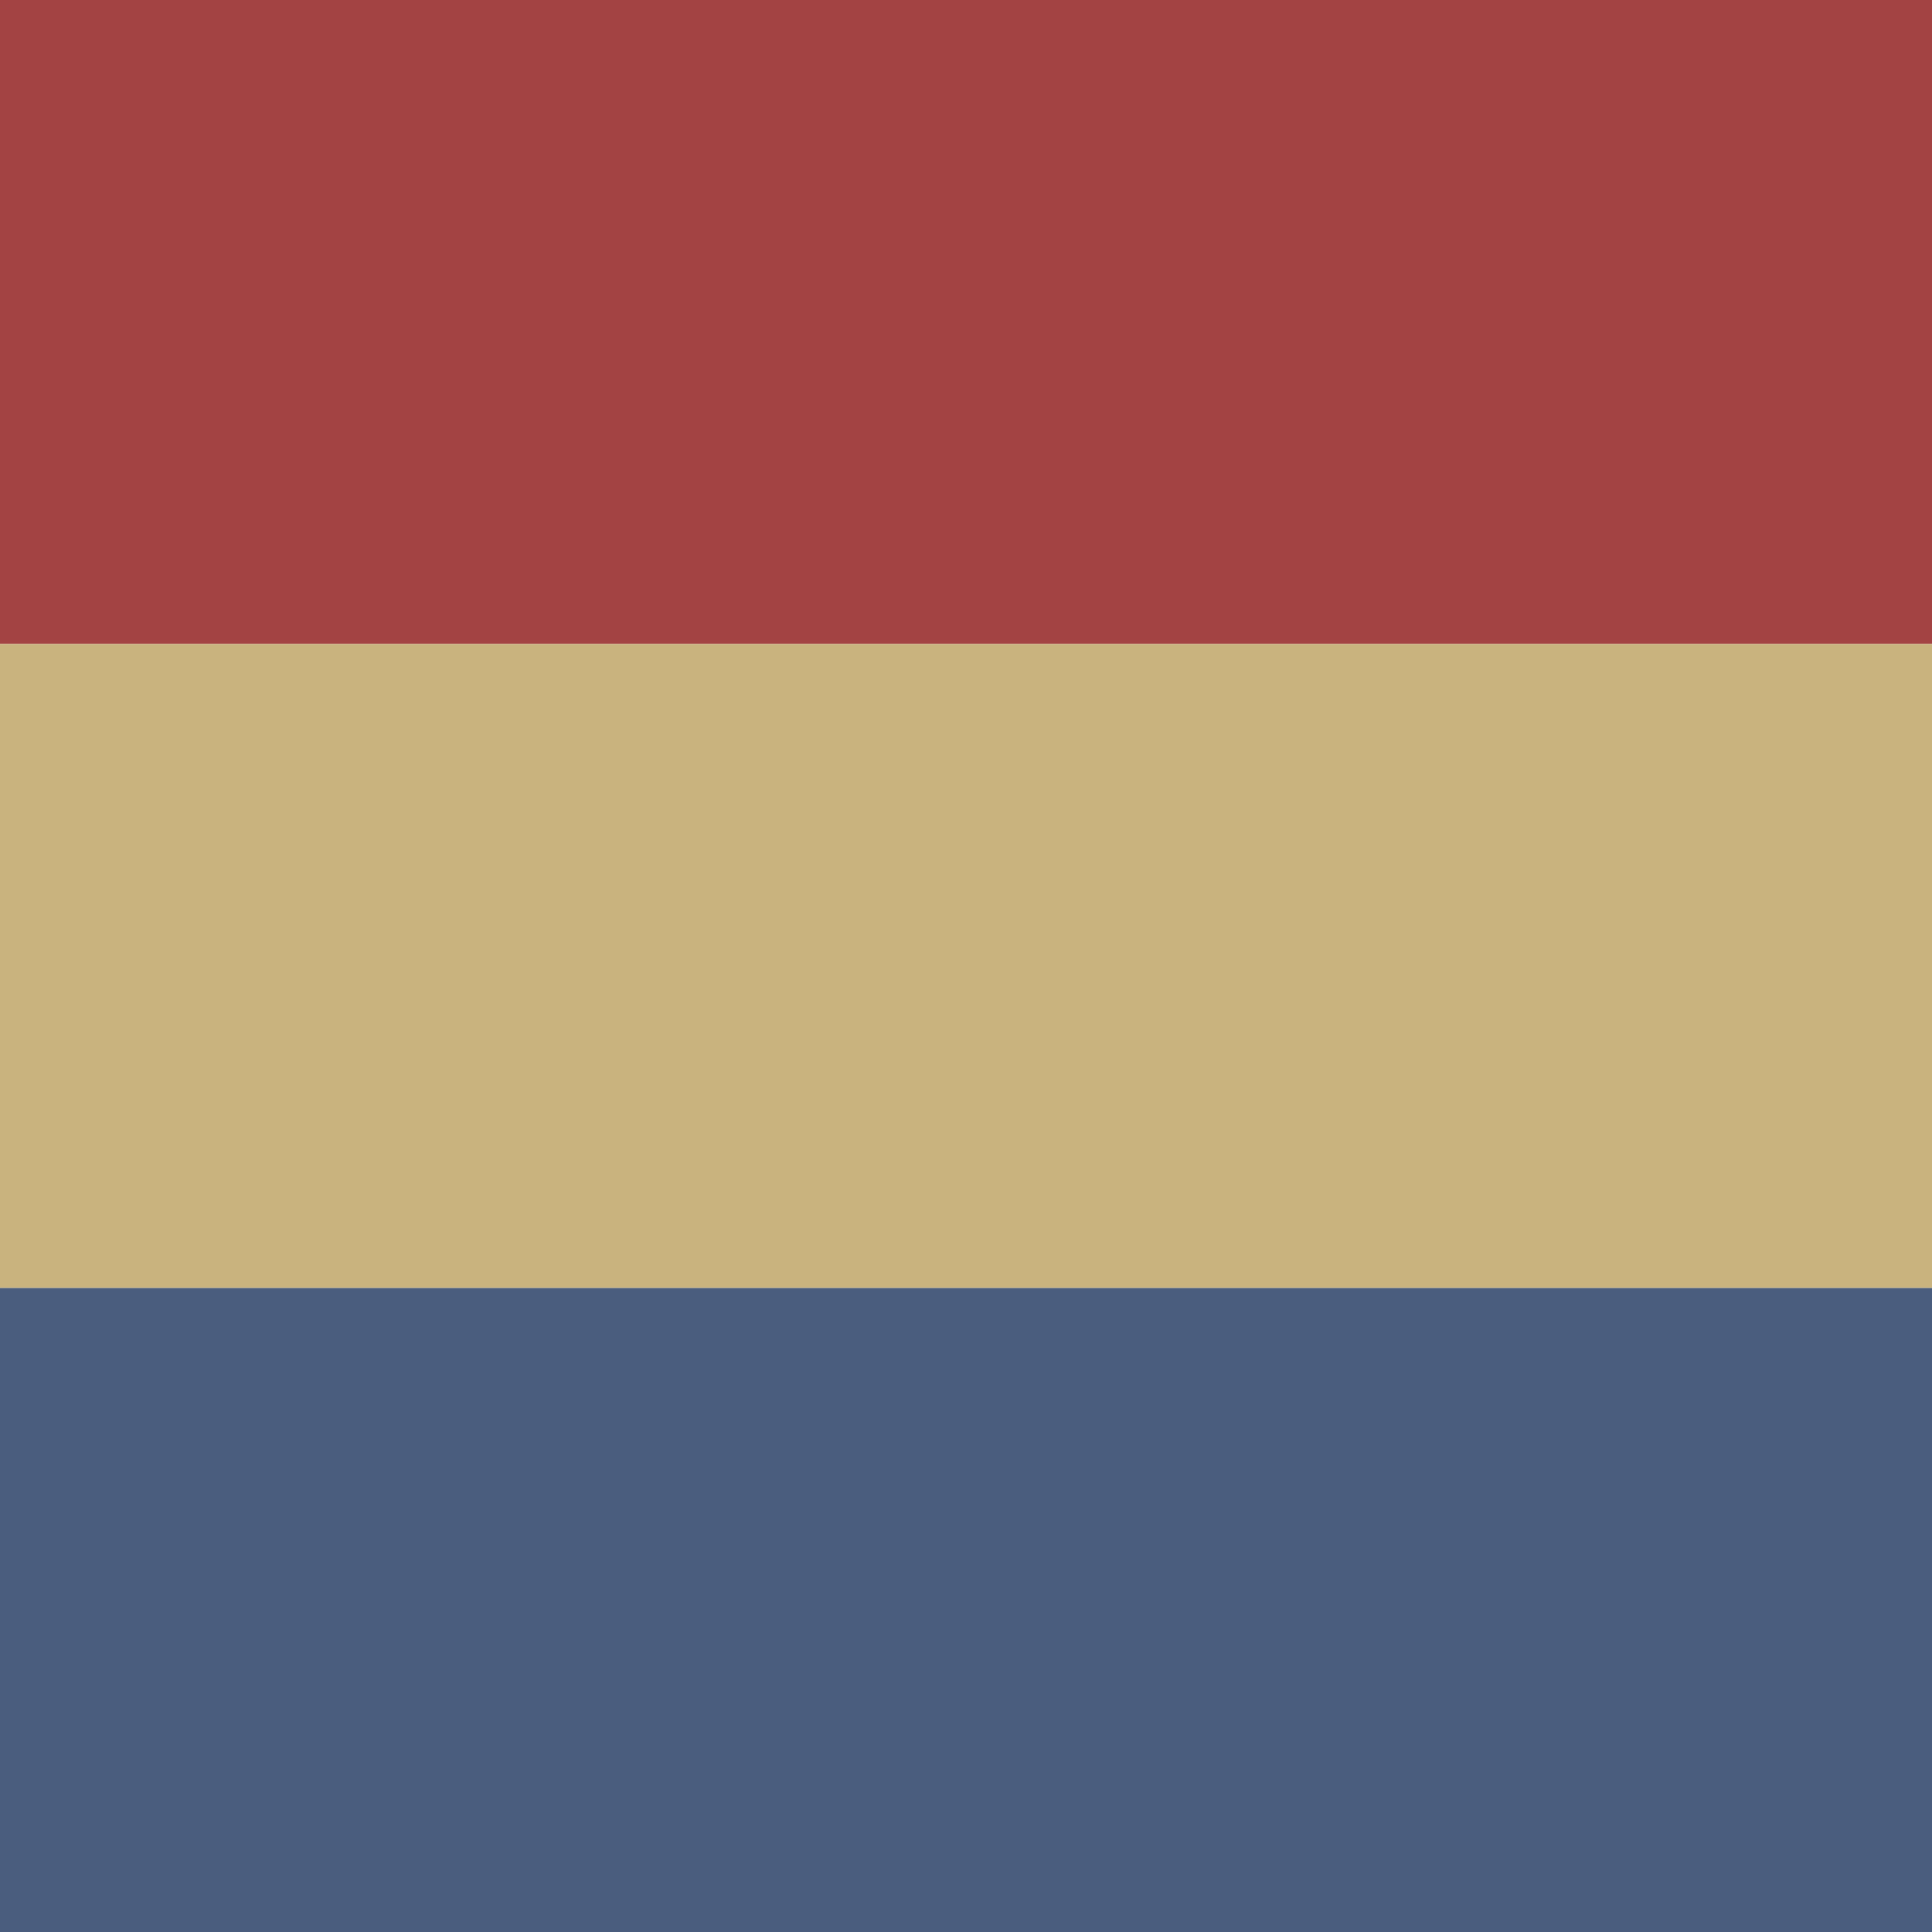
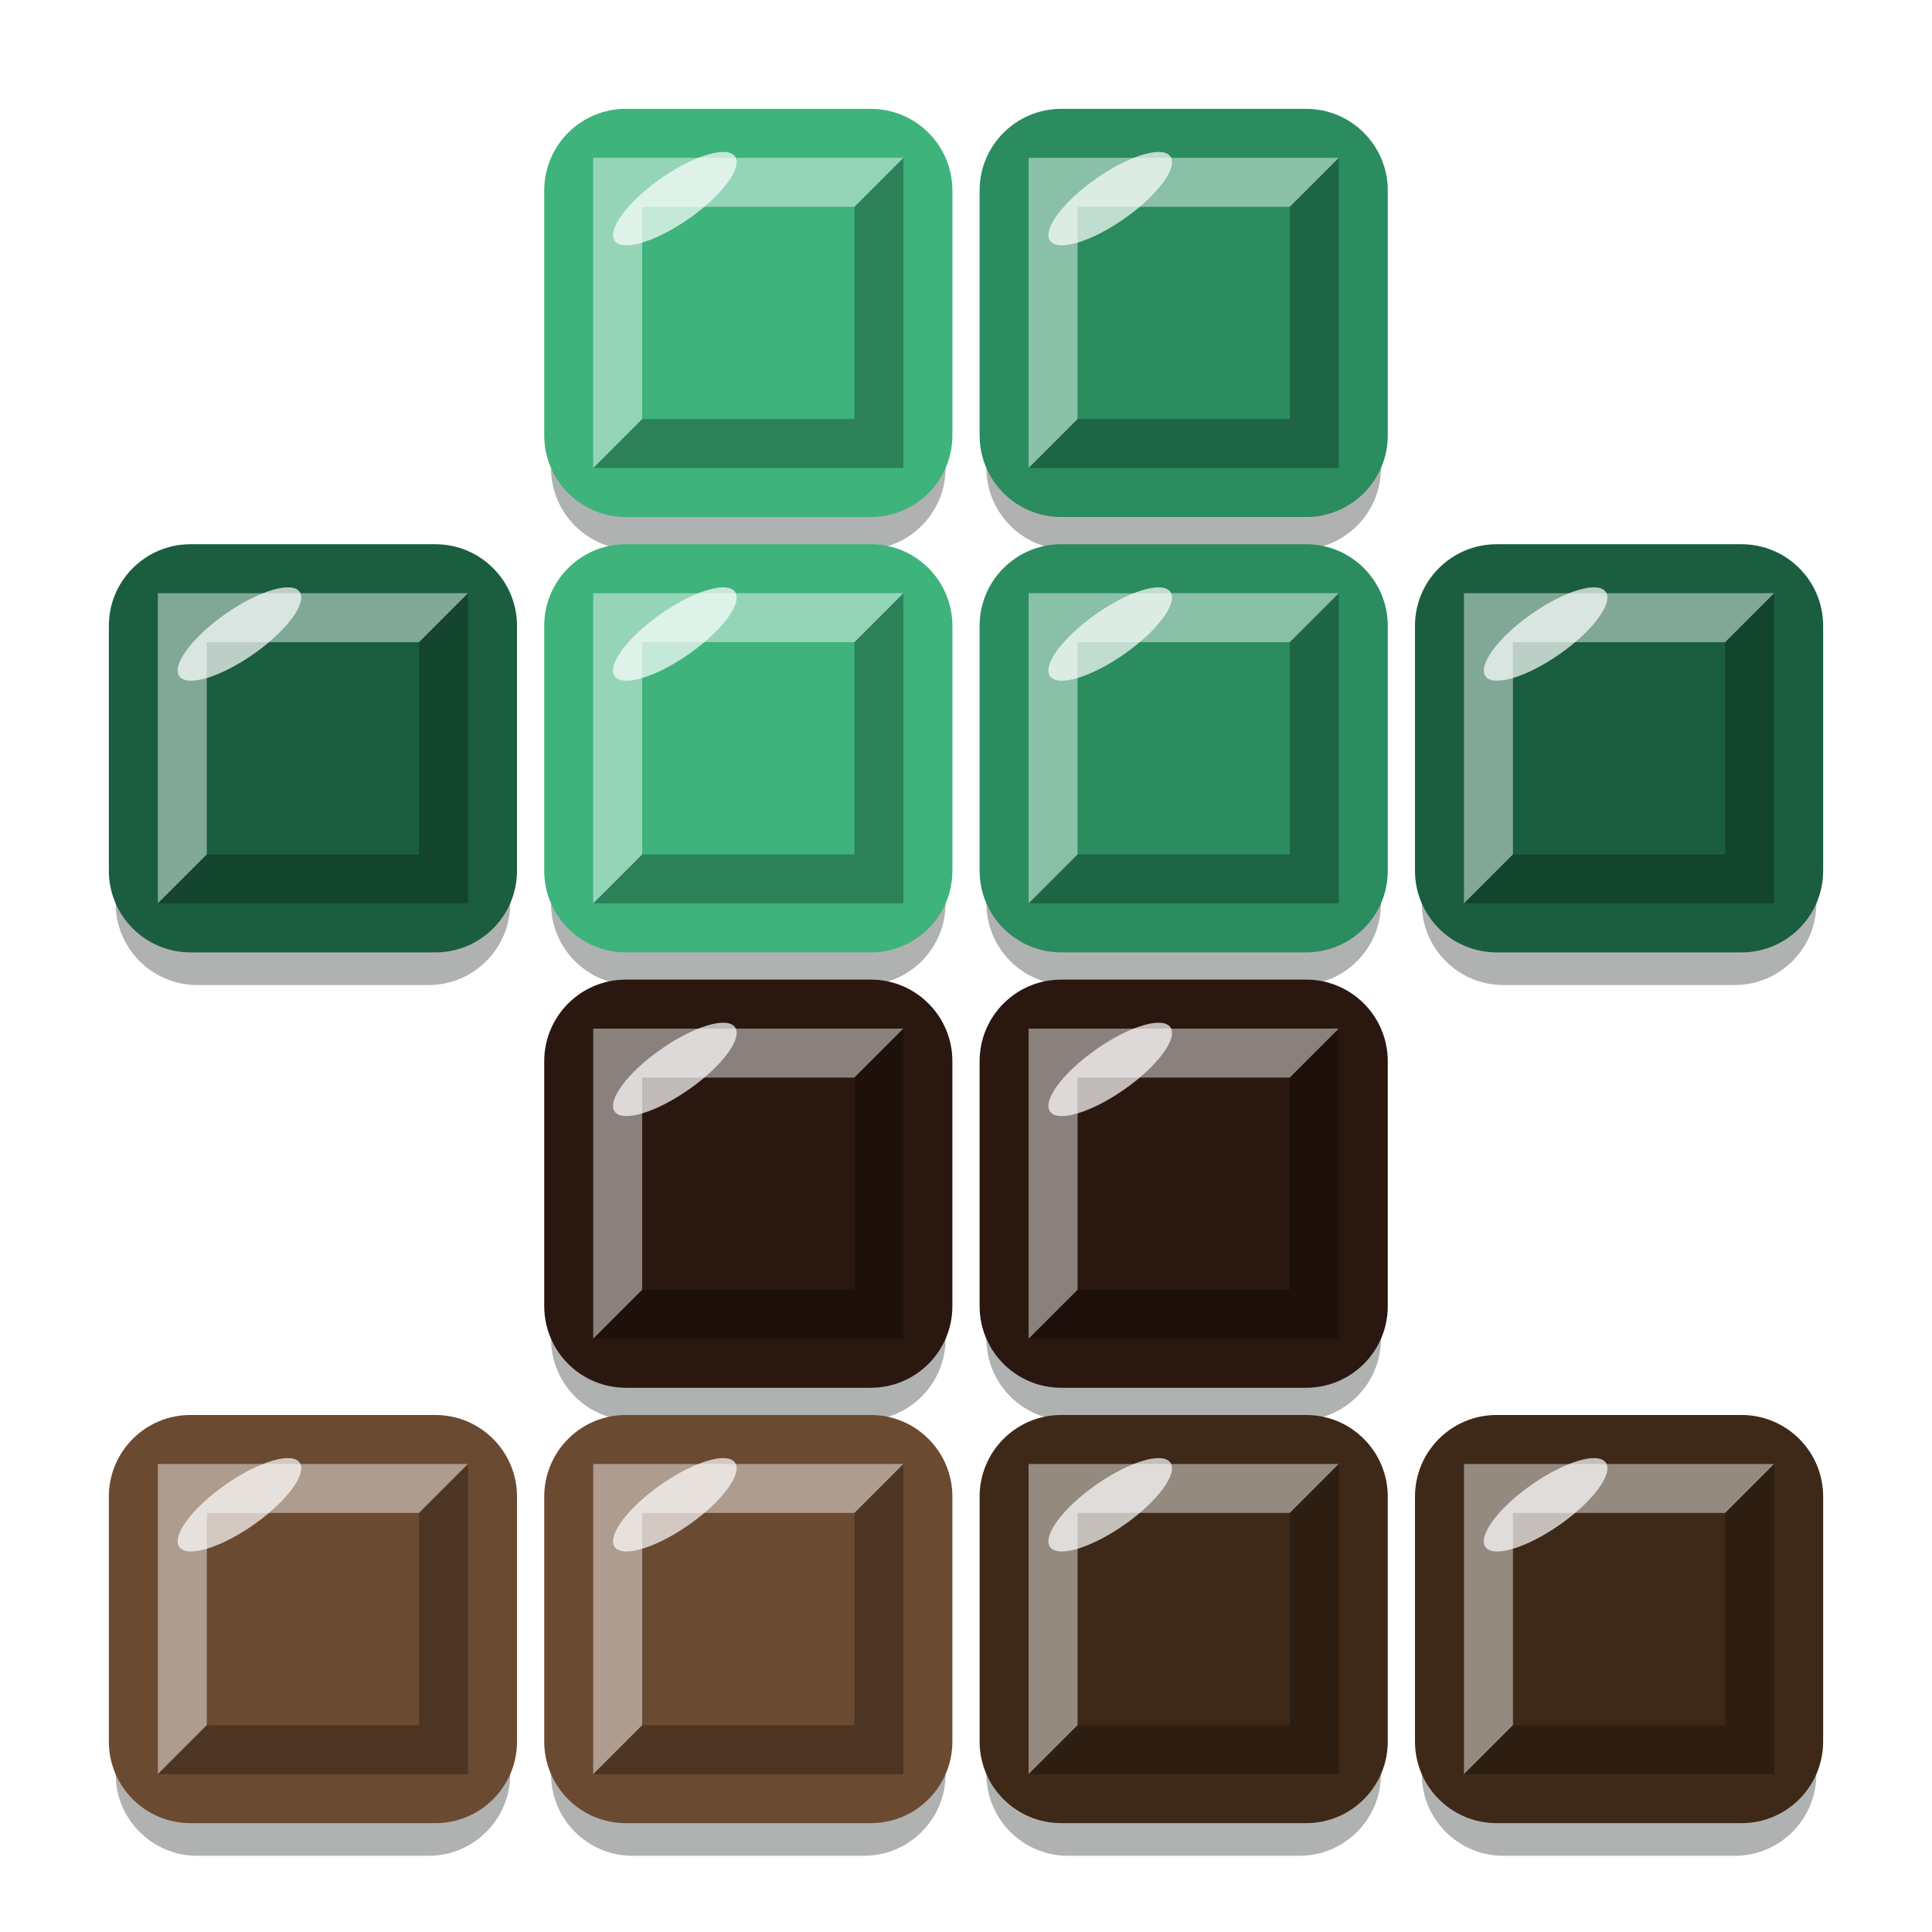
- <svg xmlns="http://www.w3.org/2000/svg" viewBox="0 0 24 24" width="24" height="24" role="img" aria-label="Bonsai icon">
-   <rect x="0" y="0" width="24" height="8" fill="#A34343" />
-   <rect x="0" y="8" width="24" height="8" fill="#C9B37E" />
-   <rect x="0" y="16" width="24" height="8" fill="#4A5D7E" />
+ <svg xmlns="http://www.w3.org/2000/svg" viewBox="0 0 142 142" width="142" height="142">
+   <rect x="40.50" y="10.40" width="29.00" height="30.00" rx="6.00" fill="rgba(8,15,12,0.32)" />
+   <rect x="40" y="8" width="30" height="30" rx="6.00" fill="#3eb37c" />
+   <path d="M 43.60 11.60 L 66.40 11.60 L 62.80 15.20 L 47.20 15.20 L 47.20 30.80 L 43.60 34.40 Z" fill="rgba(255,255,255,0.45)" />
+   <path d="M 66.40 11.60 L 66.40 34.40 L 43.60 34.40 L 47.20 30.80 L 62.80 30.80 L 62.80 15.20 Z" fill="rgba(0,0,0,0.28)" />
+   <ellipse cx="49.60" cy="14.60" rx="5.40" ry="1.80" fill="rgba(255,255,255,0.7)" transform="rotate(-35 49.60 14.60)" />
+   <rect x="72.50" y="10.40" width="29.00" height="30.00" rx="6.00" fill="rgba(8,15,12,0.32)" />
+   <rect x="72" y="8" width="30" height="30" rx="6.00" fill="#2a8c5f" />
+   <path d="M 75.60 11.60 L 98.40 11.60 L 94.80 15.20 L 79.20 15.20 L 79.20 30.80 L 75.60 34.40 Z" fill="rgba(255,255,255,0.45)" />
+   <path d="M 98.40 11.60 L 98.40 34.40 L 75.60 34.40 L 79.20 30.80 L 94.80 30.80 L 94.80 15.20 Z" fill="rgba(0,0,0,0.28)" />
+   <ellipse cx="81.60" cy="14.60" rx="5.40" ry="1.80" fill="rgba(255,255,255,0.7)" transform="rotate(-35 81.60 14.60)" />
+   <rect x="8.50" y="42.40" width="29.00" height="30.00" rx="6.00" fill="rgba(8,15,12,0.32)" />
+   <rect x="8" y="40" width="30" height="30" rx="6.00" fill="#1a5e3f" />
+   <path d="M 11.60 43.60 L 34.40 43.60 L 30.80 47.20 L 15.20 47.20 L 15.20 62.80 L 11.60 66.40 Z" fill="rgba(255,255,255,0.45)" />
+   <path d="M 34.40 43.60 L 34.40 66.40 L 11.60 66.40 L 15.20 62.80 L 30.80 62.80 L 30.80 47.20 Z" fill="rgba(0,0,0,0.28)" />
+   <ellipse cx="17.60" cy="46.60" rx="5.40" ry="1.80" fill="rgba(255,255,255,0.7)" transform="rotate(-35 17.60 46.60)" />
+   <rect x="40.50" y="42.40" width="29.00" height="30.00" rx="6.00" fill="rgba(8,15,12,0.32)" />
+   <rect x="40" y="40" width="30" height="30" rx="6.00" fill="#3eb37c" />
+   <path d="M 43.60 43.60 L 66.40 43.60 L 62.80 47.20 L 47.20 47.20 L 47.20 62.80 L 43.60 66.40 Z" fill="rgba(255,255,255,0.45)" />
+   <path d="M 66.40 43.60 L 66.40 66.40 L 43.60 66.40 L 47.20 62.80 L 62.80 62.80 L 62.80 47.20 Z" fill="rgba(0,0,0,0.28)" />
+   <ellipse cx="49.60" cy="46.60" rx="5.40" ry="1.80" fill="rgba(255,255,255,0.7)" transform="rotate(-35 49.60 46.60)" />
+   <rect x="72.50" y="42.40" width="29.00" height="30.00" rx="6.00" fill="rgba(8,15,12,0.32)" />
+   <rect x="72" y="40" width="30" height="30" rx="6.00" fill="#2a8c5f" />
+   <path d="M 75.60 43.60 L 98.40 43.60 L 94.80 47.20 L 79.20 47.20 L 79.20 62.80 L 75.60 66.40 Z" fill="rgba(255,255,255,0.45)" />
+   <path d="M 98.40 43.60 L 98.40 66.40 L 75.60 66.40 L 79.20 62.80 L 94.80 62.80 L 94.80 47.20 Z" fill="rgba(0,0,0,0.28)" />
+   <ellipse cx="81.60" cy="46.60" rx="5.40" ry="1.80" fill="rgba(255,255,255,0.7)" transform="rotate(-35 81.60 46.60)" />
+   <rect x="104.50" y="42.40" width="29.00" height="30.00" rx="6.00" fill="rgba(8,15,12,0.32)" />
+   <rect x="104" y="40" width="30" height="30" rx="6.00" fill="#1a5e3f" />
+   <path d="M 107.60 43.60 L 130.40 43.60 L 126.80 47.20 L 111.20 47.20 L 111.20 62.80 L 107.60 66.40 Z" fill="rgba(255,255,255,0.45)" />
+   <path d="M 130.40 43.60 L 130.40 66.40 L 107.60 66.40 L 111.20 62.80 L 126.80 62.80 L 126.80 47.20 Z" fill="rgba(0,0,0,0.28)" />
+   <ellipse cx="113.60" cy="46.60" rx="5.40" ry="1.80" fill="rgba(255,255,255,0.7)" transform="rotate(-35 113.60 46.60)" />
+   <rect x="40.50" y="74.40" width="29.00" height="30.00" rx="6.00" fill="rgba(8,15,12,0.32)" />
+   <rect x="40" y="72" width="30" height="30" rx="6.00" fill="#2a1810" />
+   <path d="M 43.60 75.60 L 66.40 75.60 L 62.80 79.20 L 47.20 79.20 L 47.20 94.80 L 43.60 98.40 Z" fill="rgba(255,255,255,0.45)" />
+   <path d="M 66.40 75.60 L 66.40 98.40 L 43.60 98.40 L 47.20 94.80 L 62.80 94.80 L 62.80 79.20 Z" fill="rgba(0,0,0,0.28)" />
+   <ellipse cx="49.60" cy="78.60" rx="5.40" ry="1.80" fill="rgba(255,255,255,0.7)" transform="rotate(-35 49.60 78.60)" />
+   <rect x="72.50" y="74.40" width="29.00" height="30.00" rx="6.00" fill="rgba(8,15,12,0.32)" />
+   <rect x="72" y="72" width="30" height="30" rx="6.00" fill="#2a1810" />
+   <path d="M 75.60 75.60 L 98.40 75.60 L 94.80 79.20 L 79.20 79.20 L 79.20 94.80 L 75.60 98.40 Z" fill="rgba(255,255,255,0.45)" />
+   <path d="M 98.40 75.60 L 98.40 98.40 L 75.60 98.40 L 79.20 94.80 L 94.80 94.80 L 94.80 79.20 Z" fill="rgba(0,0,0,0.28)" />
+   <ellipse cx="81.60" cy="78.60" rx="5.40" ry="1.80" fill="rgba(255,255,255,0.7)" transform="rotate(-35 81.60 78.60)" />
+   <rect x="8.50" y="106.40" width="29.00" height="30.00" rx="6.00" fill="rgba(8,15,12,0.32)" />
+   <rect x="8" y="104" width="30" height="30" rx="6.00" fill="#6b4a32" />
+   <path d="M 11.60 107.60 L 34.40 107.60 L 30.80 111.20 L 15.20 111.20 L 15.20 126.80 L 11.60 130.40 Z" fill="rgba(255,255,255,0.45)" />
+   <path d="M 34.40 107.60 L 34.40 130.40 L 11.60 130.40 L 15.20 126.80 L 30.80 126.80 L 30.80 111.20 Z" fill="rgba(0,0,0,0.28)" />
+   <ellipse cx="17.60" cy="110.60" rx="5.40" ry="1.80" fill="rgba(255,255,255,0.7)" transform="rotate(-35 17.60 110.60)" />
+   <rect x="40.50" y="106.40" width="29.00" height="30.00" rx="6.00" fill="rgba(8,15,12,0.32)" />
+   <rect x="40" y="104" width="30" height="30" rx="6.00" fill="#6b4a32" />
+   <path d="M 43.60 107.60 L 66.40 107.60 L 62.80 111.20 L 47.20 111.20 L 47.20 126.80 L 43.60 130.40 Z" fill="rgba(255,255,255,0.45)" />
+   <path d="M 66.40 107.60 L 66.40 130.40 L 43.60 130.40 L 47.20 126.80 L 62.80 126.80 L 62.80 111.20 Z" fill="rgba(0,0,0,0.28)" />
+   <ellipse cx="49.60" cy="110.60" rx="5.40" ry="1.80" fill="rgba(255,255,255,0.7)" transform="rotate(-35 49.60 110.60)" />
+   <rect x="72.50" y="106.40" width="29.00" height="30.00" rx="6.00" fill="rgba(8,15,12,0.32)" />
+   <rect x="72" y="104" width="30" height="30" rx="6.00" fill="#3e2918" />
+   <path d="M 75.60 107.60 L 98.40 107.60 L 94.80 111.20 L 79.20 111.20 L 79.20 126.80 L 75.60 130.40 Z" fill="rgba(255,255,255,0.45)" />
+   <path d="M 98.40 107.60 L 98.40 130.40 L 75.60 130.40 L 79.20 126.80 L 94.80 126.80 L 94.80 111.20 Z" fill="rgba(0,0,0,0.28)" />
+   <ellipse cx="81.60" cy="110.60" rx="5.40" ry="1.80" fill="rgba(255,255,255,0.7)" transform="rotate(-35 81.60 110.60)" />
+   <rect x="104.50" y="106.40" width="29.00" height="30.00" rx="6.00" fill="rgba(8,15,12,0.32)" />
+   <rect x="104" y="104" width="30" height="30" rx="6.00" fill="#3e2918" />
+   <path d="M 107.60 107.60 L 130.40 107.60 L 126.80 111.20 L 111.20 111.20 L 111.20 126.80 L 107.60 130.40 Z" fill="rgba(255,255,255,0.45)" />
+   <path d="M 130.40 107.60 L 130.40 130.40 L 107.60 130.40 L 111.20 126.80 L 126.80 126.80 L 126.80 111.20 Z" fill="rgba(0,0,0,0.28)" />
+   <ellipse cx="113.60" cy="110.60" rx="5.40" ry="1.80" fill="rgba(255,255,255,0.7)" transform="rotate(-35 113.60 110.60)" />
</svg>
